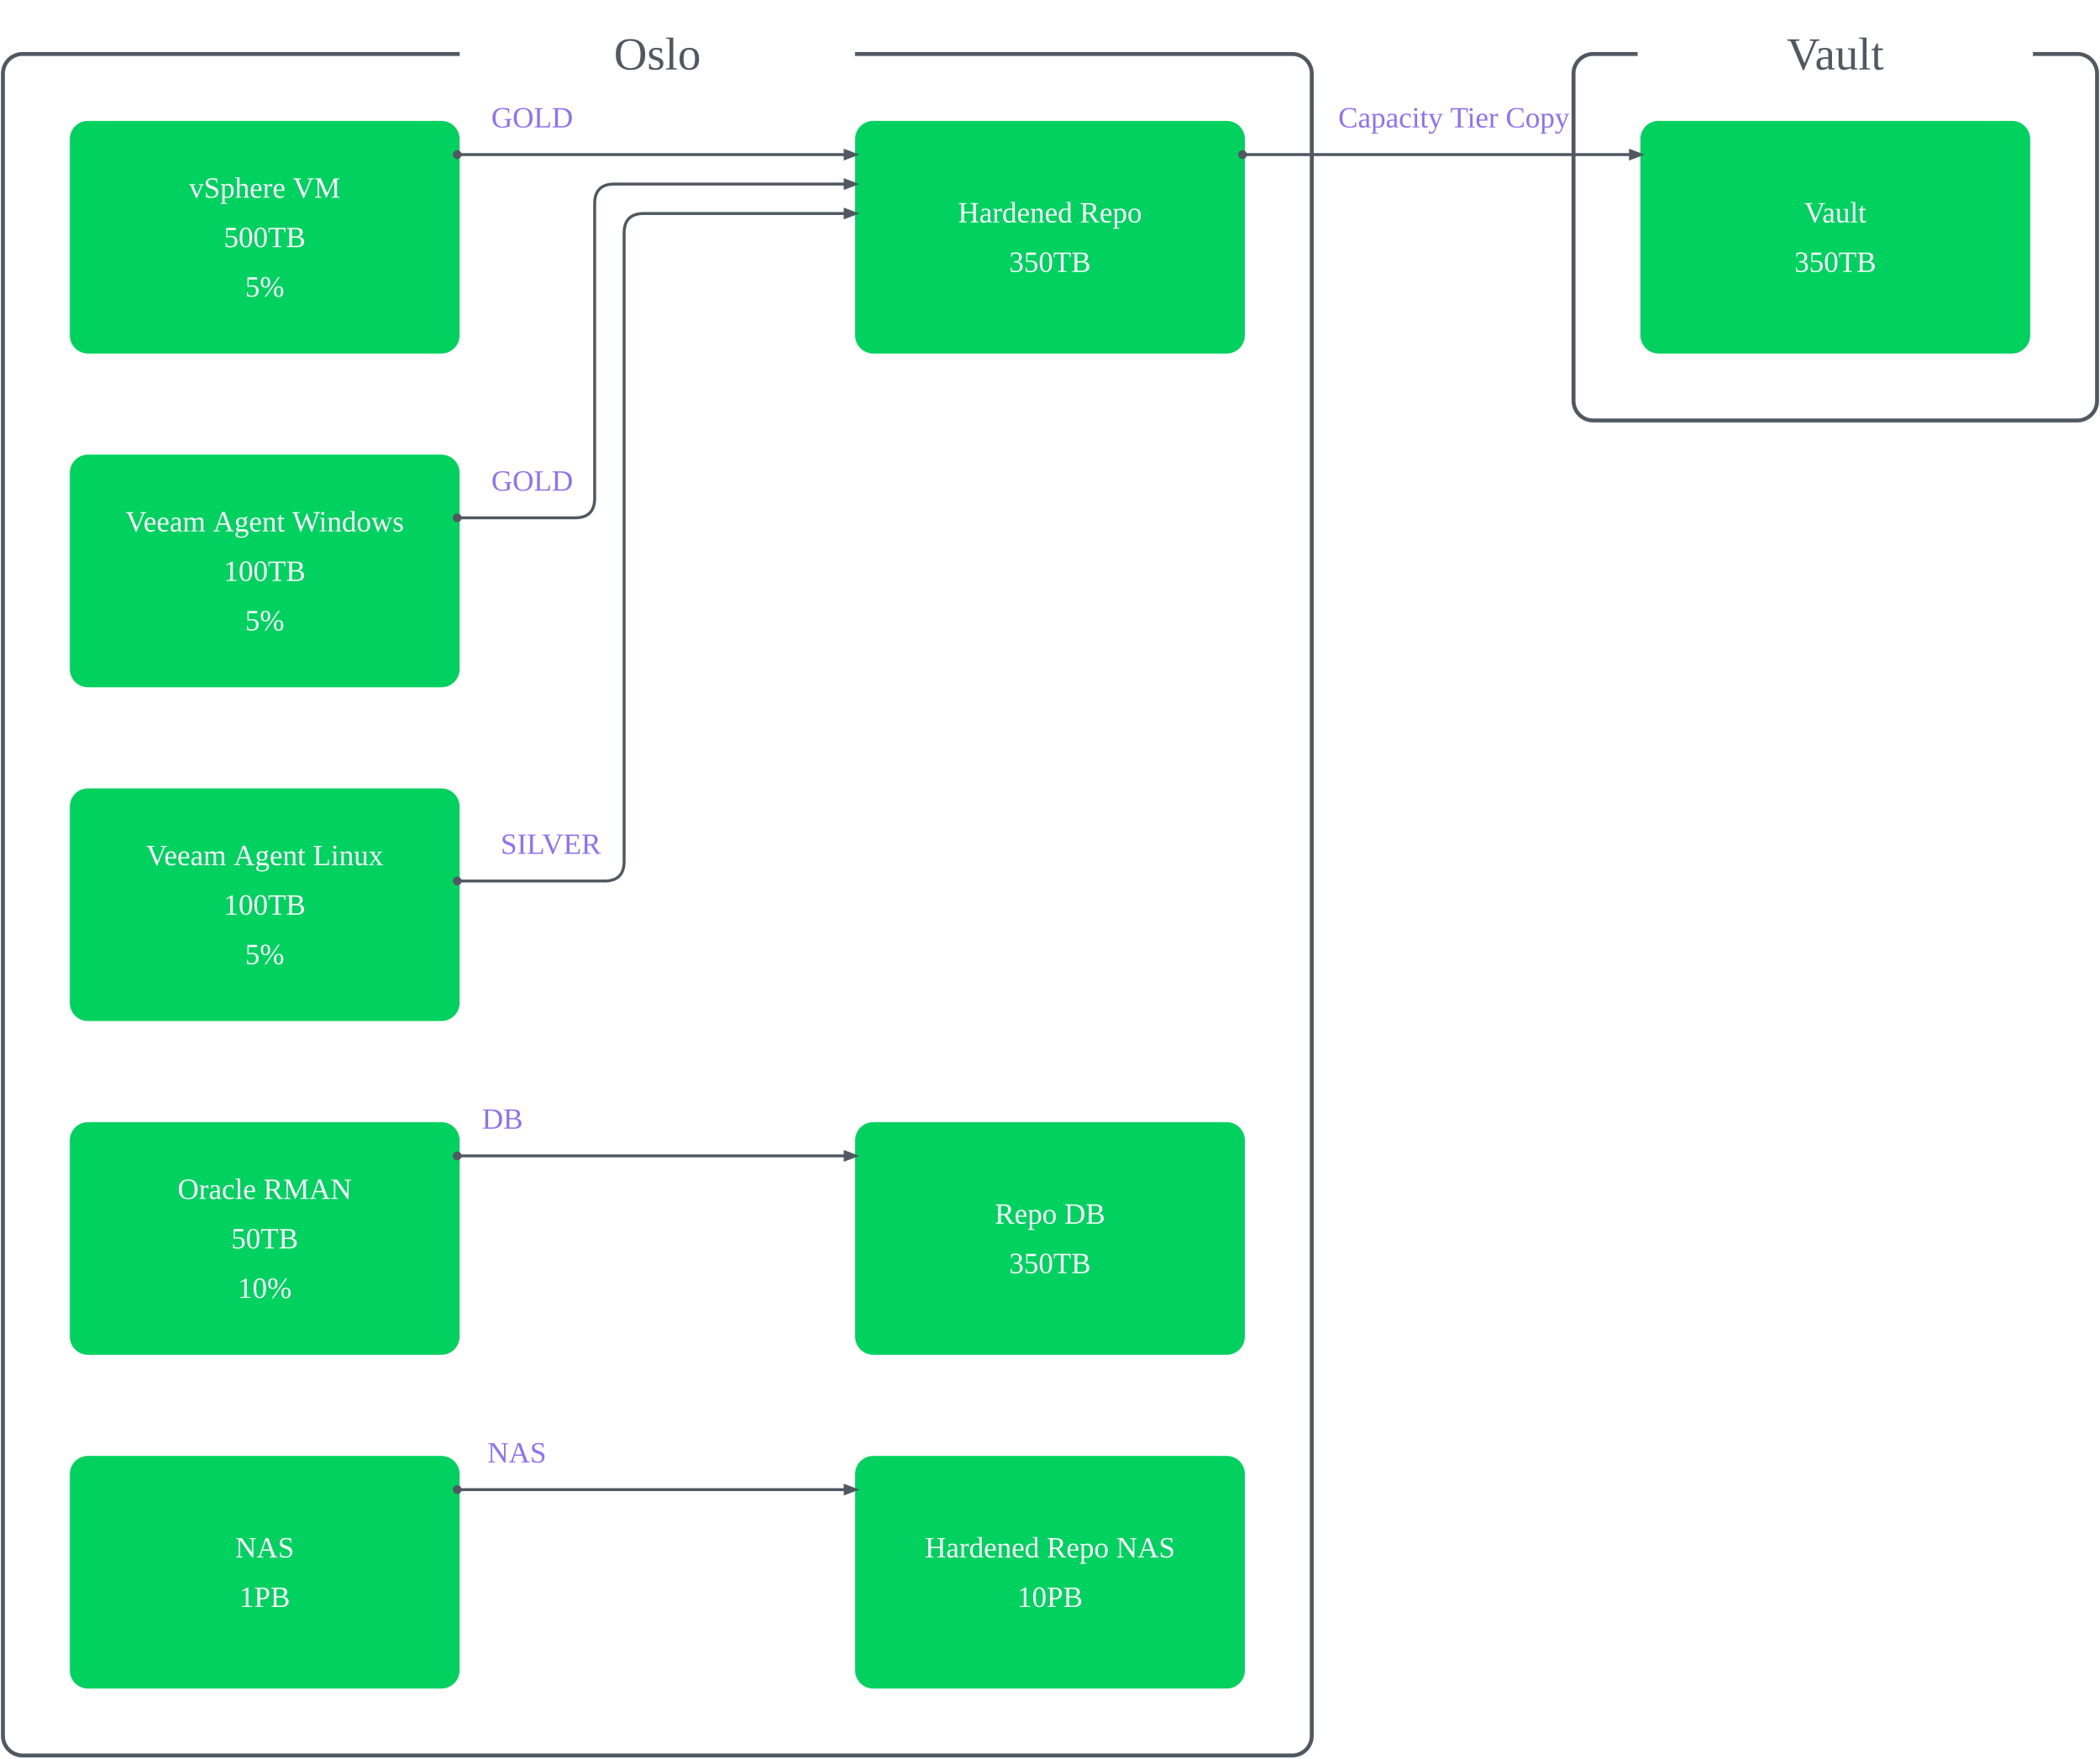
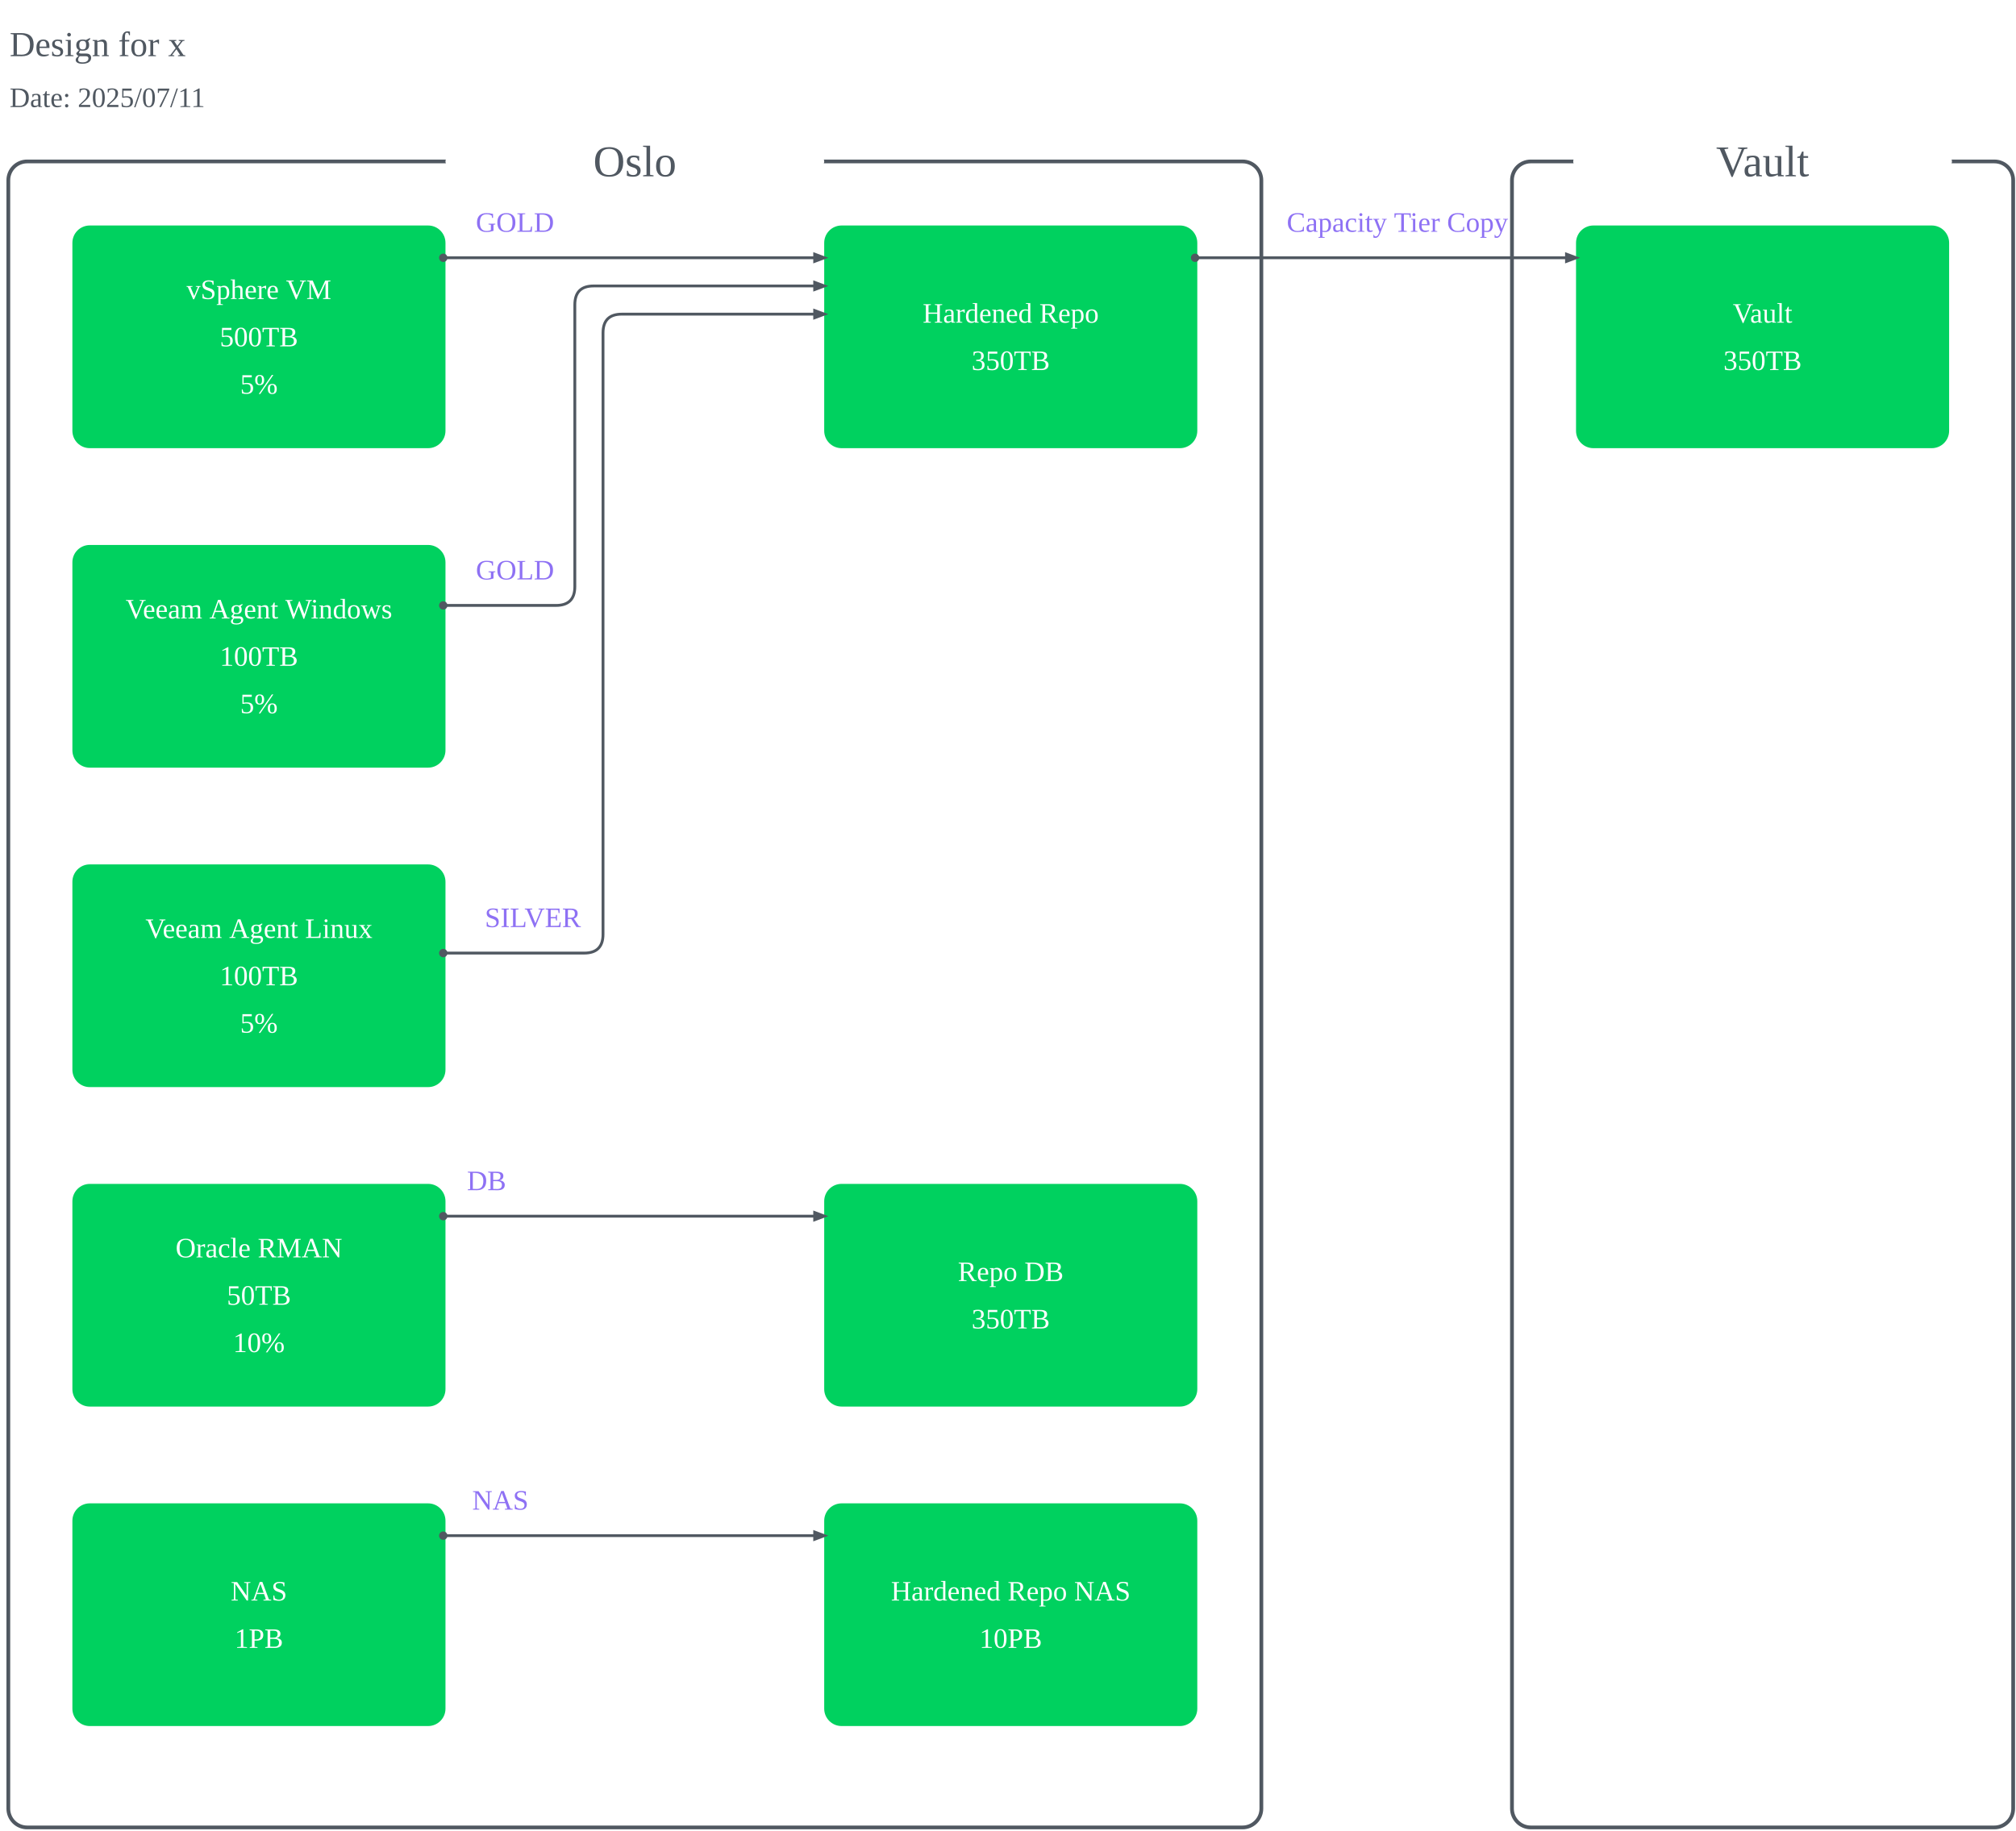
- <svg xmlns="http://www.w3.org/2000/svg" style="font-size:initial;" viewBox="0 0 1540.32 1289.74" data-pikchr-date="20250319161943">
-   <path d="M64.56,260.382L323.76,260.382A14.4 14.4 0 0 0 338.16 245.982L338.16,101.982A14.4 14.4 0 0 0 323.76 87.582L64.56,87.582A14.4 14.4 0 0 0 50.16 101.982L50.16,245.982A14.4 14.4 0 0 0 64.56 260.382Z" style="fill:rgb(0,209,95);stroke-width:2.16;stroke:rgb(255,255,255);" />
-   <text x="194.16" y="137.694" text-anchor="middle" fill="rgb(255,255,255)" font-size="180%" dominant-baseline="central">vSphere VM</text>
-   <text x="194.16" y="173.982" text-anchor="middle" fill="rgb(255,255,255)" font-size="180%" dominant-baseline="central">500TB</text>
-   <text x="194.16" y="210.27" text-anchor="middle" fill="rgb(255,255,255)" font-size="180%" dominant-baseline="central">5%</text>
-   <path d="M64.56,505.182L323.76,505.182A14.4 14.4 0 0 0 338.16 490.782L338.16,346.782A14.4 14.4 0 0 0 323.76 332.382L64.56,332.382A14.4 14.4 0 0 0 50.16 346.782L50.16,490.782A14.4 14.4 0 0 0 64.56 505.182Z" style="fill:rgb(0,209,95);stroke-width:2.16;stroke:rgb(255,255,255);" />
-   <text x="194.16" y="382.494" text-anchor="middle" fill="rgb(255,255,255)" font-size="180%" dominant-baseline="central">Veeam Agent Windows</text>
-   <text x="194.16" y="418.782" text-anchor="middle" fill="rgb(255,255,255)" font-size="180%" dominant-baseline="central">100TB</text>
-   <text x="194.16" y="455.07" text-anchor="middle" fill="rgb(255,255,255)" font-size="180%" dominant-baseline="central">5%</text>
-   <path d="M64.56,749.982L323.76,749.982A14.4 14.4 0 0 0 338.16 735.582L338.16,591.582A14.4 14.4 0 0 0 323.76 577.182L64.56,577.182A14.4 14.4 0 0 0 50.16 591.582L50.16,735.582A14.4 14.4 0 0 0 64.56 749.982Z" style="fill:rgb(0,209,95);stroke-width:2.16;stroke:rgb(255,255,255);" />
-   <text x="194.16" y="627.294" text-anchor="middle" fill="rgb(255,255,255)" font-size="180%" dominant-baseline="central">Veeam Agent Linux</text>
-   <text x="194.16" y="663.582" text-anchor="middle" fill="rgb(255,255,255)" font-size="180%" dominant-baseline="central">100TB</text>
-   <text x="194.16" y="699.87" text-anchor="middle" fill="rgb(255,255,255)" font-size="180%" dominant-baseline="central">5%</text>
-   <path d="M64.56,994.782L323.76,994.782A14.4 14.4 0 0 0 338.16 980.382L338.16,836.382A14.4 14.4 0 0 0 323.76 821.982L64.56,821.982A14.4 14.4 0 0 0 50.16 836.382L50.16,980.382A14.4 14.4 0 0 0 64.56 994.782Z" style="fill:rgb(0,209,95);stroke-width:2.16;stroke:rgb(255,255,255);" />
-   <text x="194.16" y="872.094" text-anchor="middle" fill="rgb(255,255,255)" font-size="180%" dominant-baseline="central">Oracle RMAN</text>
-   <text x="194.16" y="908.382" text-anchor="middle" fill="rgb(255,255,255)" font-size="180%" dominant-baseline="central">50TB</text>
-   <text x="194.16" y="944.67" text-anchor="middle" fill="rgb(255,255,255)" font-size="180%" dominant-baseline="central">10%</text>
-   <path d="M64.56,1239.58L323.76,1239.58A14.4 14.4 0 0 0 338.16 1225.18L338.16,1081.18A14.4 14.4 0 0 0 323.76 1066.78L64.56,1066.78A14.4 14.4 0 0 0 50.16 1081.18L50.16,1225.18A14.4 14.4 0 0 0 64.56 1239.58Z" style="fill:rgb(0,209,95);stroke-width:2.16;stroke:rgb(255,255,255);" />
-   <text x="194.16" y="1135.04" text-anchor="middle" fill="rgb(255,255,255)" font-size="180%" dominant-baseline="central">NAS</text>
-   <text x="194.16" y="1171.33" text-anchor="middle" fill="rgb(255,255,255)" font-size="180%" dominant-baseline="central">1PB</text>
-   <path d="M640.56,260.382L899.76,260.382A14.4 14.4 0 0 0 914.16 245.982L914.16,101.982A14.4 14.4 0 0 0 899.76 87.582L640.56,87.582A14.4 14.4 0 0 0 626.16 101.982L626.16,245.982A14.4 14.4 0 0 0 640.56 260.382Z" style="fill:rgb(0,209,95);stroke-width:2.16;stroke:rgb(255,255,255);" />
-   <text x="770.16" y="155.838" text-anchor="middle" fill="rgb(255,255,255)" font-size="180%" dominant-baseline="central">Hardened Repo</text>
-   <text x="770.16" y="192.126" text-anchor="middle" fill="rgb(255,255,255)" font-size="180%" dominant-baseline="central">350TB</text>
-   <path d="M640.56,994.782L899.76,994.782A14.4 14.4 0 0 0 914.16 980.382L914.16,836.382A14.4 14.4 0 0 0 899.76 821.982L640.56,821.982A14.4 14.4 0 0 0 626.16 836.382L626.16,980.382A14.4 14.4 0 0 0 640.56 994.782Z" style="fill:rgb(0,209,95);stroke-width:2.16;stroke:rgb(255,255,255);" />
-   <text x="770.16" y="890.238" text-anchor="middle" fill="rgb(255,255,255)" font-size="180%" dominant-baseline="central">Repo DB</text>
-   <text x="770.16" y="926.526" text-anchor="middle" fill="rgb(255,255,255)" font-size="180%" dominant-baseline="central">350TB</text>
-   <path d="M640.56,1239.58L899.76,1239.58A14.4 14.4 0 0 0 914.16 1225.18L914.16,1081.18A14.4 14.4 0 0 0 899.76 1066.78L640.56,1066.78A14.4 14.4 0 0 0 626.16 1081.18L626.16,1225.18A14.4 14.4 0 0 0 640.56 1239.58Z" style="fill:rgb(0,209,95);stroke-width:2.16;stroke:rgb(255,255,255);" />
-   <text x="770.16" y="1135.04" text-anchor="middle" fill="rgb(255,255,255)" font-size="180%" dominant-baseline="central">Hardened Repo NAS</text>
-   <text x="770.16" y="1171.33" text-anchor="middle" fill="rgb(255,255,255)" font-size="180%" dominant-baseline="central">10PB</text>
-   <path d="M16.56,1287.58L947.76,1287.58A14.4 14.4 0 0 0 962.16 1273.18L962.16,53.982A14.4 14.4 0 0 0 947.76 39.582L16.56,39.582A14.4 14.4 0 0 0 2.16 53.982L2.16,1273.18A14.4 14.4 0 0 0 16.56 1287.58Z" style="fill:none;stroke-width:2.88;stroke:rgb(80,88,97);" />
-   <path d="M341.04,42.462L623.28,42.462A2.88 2.88 0 0 0 626.16 39.582A2.88 2.88 0 0 0 623.28 36.702L341.04,36.702A2.88 2.88 0 0 0 338.16 39.582A2.88 2.88 0 0 0 341.04 42.462Z" style="fill:rgb(255,255,255);stroke-width:2.16;stroke:rgb(255,255,255);" />
-   <text x="482.16" y="39.582" text-anchor="middle" fill="rgb(80,88,97)" font-size="281.25%" dominant-baseline="central">Oslo</text>
-   <path d="M1216.56,260.382L1475.76,260.382A14.4 14.4 0 0 0 1490.16 245.982L1490.16,101.982A14.4 14.4 0 0 0 1475.76 87.582L1216.56,87.582A14.4 14.4 0 0 0 1202.16 101.982L1202.16,245.982A14.4 14.4 0 0 0 1216.56 260.382Z" style="fill:rgb(0,209,95);stroke-width:2.16;stroke:rgb(255,255,255);" />
-   <text x="1346.16" y="155.838" text-anchor="middle" fill="rgb(255,255,255)" font-size="180%" dominant-baseline="central">Vault</text>
-   <text x="1346.16" y="192.126" text-anchor="middle" fill="rgb(255,255,255)" font-size="180%" dominant-baseline="central">350TB</text>
-   <path d="M1168.56,308.382L1523.76,308.382A14.4 14.4 0 0 0 1538.16 293.982L1538.16,53.982A14.4 14.4 0 0 0 1523.76 39.582L1168.56,39.582A14.4 14.4 0 0 0 1154.16 53.982L1154.16,293.982A14.4 14.4 0 0 0 1168.56 308.382Z" style="fill:none;stroke-width:2.88;stroke:rgb(80,88,97);" />
-   <path d="M1205.04,42.462L1487.28,42.462A2.88 2.88 0 0 0 1490.16 39.582A2.88 2.88 0 0 0 1487.28 36.702L1205.04,36.702A2.88 2.88 0 0 0 1202.16 39.582A2.88 2.88 0 0 0 1205.04 42.462Z" style="fill:rgb(255,255,255);stroke-width:2.16;stroke:rgb(255,255,255);" />
-   <text x="1346.16" y="39.582" text-anchor="middle" fill="rgb(80,88,97)" font-size="281.25%" dominant-baseline="central">Vault</text>
-   <circle cx="335.382" cy="113.4" r="2.16" style="fill:rgb(80,88,97);stroke-width:2.16;stroke:rgb(80,88,97);" />
-   <polygon points="630.378,113.4 618.858,117.72 618.858,109.08" style="fill:rgb(80,88,97)" />
-   <path d="M335.382,113.4 L 400.182,113.4 Q 414.582,113.4 414.582,113.4 L 414.582,113.4 Q 414.582,113.4 428.982,113.4 L 610.218,113.4 L 624.618,113.4" style="fill:none;stroke-width:2.16;stroke:rgb(80,88,97);" />
-   <text x="390.333" y="86.184" text-anchor="middle" fill="rgb(142,113,244)" font-size="180%" dominant-baseline="central">GOLD</text>
-   <circle cx="335.382" cy="379.8" r="2.16" style="fill:rgb(80,88,97);stroke-width:2.16;stroke:rgb(80,88,97);" />
-   <polygon points="630.378,135 618.858,139.32 618.858,130.68" style="fill:rgb(80,88,97)" />
-   <path d="M335.382,379.8 L 421.782,379.8 Q 436.182,379.8 436.182,365.4 L 436.182,149.4 Q 436.182,135 450.582,135 L 610.218,135 L 624.618,135" style="fill:none;stroke-width:2.16;stroke:rgb(80,88,97);" />
-   <text x="390.333" y="352.584" text-anchor="middle" fill="rgb(142,113,244)" font-size="180%" dominant-baseline="central">GOLD</text>
-   <circle cx="335.382" cy="646.2" r="2.16" style="fill:rgb(80,88,97);stroke-width:2.16;stroke:rgb(80,88,97);" />
-   <polygon points="630.378,156.6 618.858,160.92 618.858,152.28" style="fill:rgb(80,88,97)" />
-   <path d="M335.382,646.2 L 443.382,646.2 Q 457.782,646.2 457.782,631.8 L 457.782,171 Q 457.782,156.6 472.182,156.6 L 610.218,156.6 L 624.618,156.6" style="fill:none;stroke-width:2.16;stroke:rgb(80,88,97);" />
-   <text x="404.018" y="618.984" text-anchor="middle" fill="rgb(142,113,244)" font-size="180%" dominant-baseline="central">SILVER</text>
-   <circle cx="335.382" cy="847.8" r="2.16" style="fill:rgb(80,88,97);stroke-width:2.16;stroke:rgb(80,88,97);" />
-   <polygon points="630.378,847.8 618.858,852.12 618.858,843.48" style="fill:rgb(80,88,97)" />
-   <path d="M335.382,847.8 L 400.182,847.8 Q 414.582,847.8 414.582,847.8 L 414.582,847.8 Q 414.582,847.8 428.982,847.8 L 610.218,847.8 L 624.618,847.8" style="fill:none;stroke-width:2.16;stroke:rgb(80,88,97);" />
-   <text x="368.56" y="820.584" text-anchor="middle" fill="rgb(142,113,244)" font-size="180%" dominant-baseline="central">DB</text>
-   <circle cx="335.382" cy="1092.6" r="2.16" style="fill:rgb(80,88,97);stroke-width:2.16;stroke:rgb(80,88,97);" />
-   <polygon points="630.378,1092.6 618.858,1096.92 618.858,1088.28" style="fill:rgb(80,88,97)" />
-   <path d="M335.382,1092.6 L 400.182,1092.6 Q 414.582,1092.6 414.582,1092.6 L 414.582,1092.6 Q 414.582,1092.6 428.982,1092.6 L 610.218,1092.6 L 624.618,1092.6" style="fill:none;stroke-width:2.16;stroke:rgb(80,88,97);" />
-   <text x="379.135" y="1065.38" text-anchor="middle" fill="rgb(142,113,244)" font-size="180%" dominant-baseline="central">NAS</text>
-   <circle cx="911.382" cy="113.4" r="2.16" style="fill:rgb(80,88,97);stroke-width:2.16;stroke:rgb(80,88,97);" />
-   <polygon points="1206.38,113.4 1194.86,117.72 1194.86,109.08" style="fill:rgb(80,88,97)" />
-   <path d="M911.382,113.4 L 976.182,113.4 Q 990.582,113.4 990.582,113.4 Q 990.582,113.4 1004.98,113.4 L 1186.22,113.4 L 1200.62,113.4" style="fill:none;stroke-width:2.16;stroke:rgb(80,88,97);" />
-   <text x="1066.38" y="86.184" text-anchor="middle" fill="rgb(142,113,244)" font-size="180%" dominant-baseline="central">Capacity Tier Copy</text>
+ <svg xmlns="http://www.w3.org/2000/svg" style="font-size:initial;" viewBox="0 0 1544.54 1402.48" data-pikchr-date="20250319161943">
+   <path d="M68.778,344.509L327.978,344.509A14.4 14.4 0 0 0 342.378 330.109L342.378,186.109A14.4 14.4 0 0 0 327.978 171.709L68.778,171.709A14.4 14.4 0 0 0 54.378 186.109L54.378,330.109A14.4 14.4 0 0 0 68.778 344.509Z" style="fill:rgb(0,209,95);stroke-width:2.16;stroke:rgb(255,255,255);" />
+   <text x="198.378" y="221.821" text-anchor="middle" fill="rgb(255,255,255)" font-size="180%" dominant-baseline="central">vSphere VM</text>
+   <text x="198.378" y="258.109" text-anchor="middle" fill="rgb(255,255,255)" font-size="180%" dominant-baseline="central">500TB</text>
+   <text x="198.378" y="294.397" text-anchor="middle" fill="rgb(255,255,255)" font-size="180%" dominant-baseline="central">5%</text>
+   <path d="M68.778,589.309L327.978,589.309A14.4 14.4 0 0 0 342.378 574.909L342.378,430.909A14.4 14.4 0 0 0 327.978 416.509L68.778,416.509A14.4 14.4 0 0 0 54.378 430.909L54.378,574.909A14.4 14.4 0 0 0 68.778 589.309Z" style="fill:rgb(0,209,95);stroke-width:2.16;stroke:rgb(255,255,255);" />
+   <text x="198.378" y="466.621" text-anchor="middle" fill="rgb(255,255,255)" font-size="180%" dominant-baseline="central">Veeam Agent Windows</text>
+   <text x="198.378" y="502.909" text-anchor="middle" fill="rgb(255,255,255)" font-size="180%" dominant-baseline="central">100TB</text>
+   <text x="198.378" y="539.197" text-anchor="middle" fill="rgb(255,255,255)" font-size="180%" dominant-baseline="central">5%</text>
+   <path d="M68.778,834.109L327.978,834.109A14.4 14.4 0 0 0 342.378 819.709L342.378,675.709A14.4 14.4 0 0 0 327.978 661.309L68.778,661.309A14.4 14.4 0 0 0 54.378 675.709L54.378,819.709A14.4 14.4 0 0 0 68.778 834.109Z" style="fill:rgb(0,209,95);stroke-width:2.16;stroke:rgb(255,255,255);" />
+   <text x="198.378" y="711.421" text-anchor="middle" fill="rgb(255,255,255)" font-size="180%" dominant-baseline="central">Veeam Agent Linux</text>
+   <text x="198.378" y="747.709" text-anchor="middle" fill="rgb(255,255,255)" font-size="180%" dominant-baseline="central">100TB</text>
+   <text x="198.378" y="783.997" text-anchor="middle" fill="rgb(255,255,255)" font-size="180%" dominant-baseline="central">5%</text>
+   <path d="M68.778,1078.91L327.978,1078.91A14.4 14.4 0 0 0 342.378 1064.51L342.378,920.509A14.4 14.4 0 0 0 327.978 906.109L68.778,906.109A14.4 14.4 0 0 0 54.378 920.509L54.378,1064.51A14.4 14.4 0 0 0 68.778 1078.91Z" style="fill:rgb(0,209,95);stroke-width:2.16;stroke:rgb(255,255,255);" />
+   <text x="198.378" y="956.221" text-anchor="middle" fill="rgb(255,255,255)" font-size="180%" dominant-baseline="central">Oracle RMAN</text>
+   <text x="198.378" y="992.509" text-anchor="middle" fill="rgb(255,255,255)" font-size="180%" dominant-baseline="central">50TB</text>
+   <text x="198.378" y="1028.8" text-anchor="middle" fill="rgb(255,255,255)" font-size="180%" dominant-baseline="central">10%</text>
+   <path d="M68.778,1323.71L327.978,1323.71A14.4 14.4 0 0 0 342.378 1309.31L342.378,1165.31A14.4 14.4 0 0 0 327.978 1150.91L68.778,1150.91A14.4 14.4 0 0 0 54.378 1165.31L54.378,1309.31A14.4 14.4 0 0 0 68.778 1323.71Z" style="fill:rgb(0,209,95);stroke-width:2.16;stroke:rgb(255,255,255);" />
+   <text x="198.378" y="1219.16" text-anchor="middle" fill="rgb(255,255,255)" font-size="180%" dominant-baseline="central">NAS</text>
+   <text x="198.378" y="1255.45" text-anchor="middle" fill="rgb(255,255,255)" font-size="180%" dominant-baseline="central">1PB</text>
+   <path d="M644.778,344.509L903.978,344.509A14.4 14.4 0 0 0 918.378 330.109L918.378,186.109A14.4 14.4 0 0 0 903.978 171.709L644.778,171.709A14.4 14.4 0 0 0 630.378 186.109L630.378,330.109A14.4 14.4 0 0 0 644.778 344.509Z" style="fill:rgb(0,209,95);stroke-width:2.16;stroke:rgb(255,255,255);" />
+   <text x="774.378" y="239.965" text-anchor="middle" fill="rgb(255,255,255)" font-size="180%" dominant-baseline="central">Hardened Repo</text>
+   <text x="774.378" y="276.253" text-anchor="middle" fill="rgb(255,255,255)" font-size="180%" dominant-baseline="central">350TB</text>
+   <path d="M644.778,1078.91L903.978,1078.91A14.4 14.4 0 0 0 918.378 1064.51L918.378,920.509A14.4 14.4 0 0 0 903.978 906.109L644.778,906.109A14.4 14.4 0 0 0 630.378 920.509L630.378,1064.51A14.4 14.4 0 0 0 644.778 1078.91Z" style="fill:rgb(0,209,95);stroke-width:2.16;stroke:rgb(255,255,255);" />
+   <text x="774.378" y="974.365" text-anchor="middle" fill="rgb(255,255,255)" font-size="180%" dominant-baseline="central">Repo DB</text>
+   <text x="774.378" y="1010.65" text-anchor="middle" fill="rgb(255,255,255)" font-size="180%" dominant-baseline="central">350TB</text>
+   <path d="M644.778,1323.71L903.978,1323.71A14.4 14.4 0 0 0 918.378 1309.31L918.378,1165.31A14.4 14.4 0 0 0 903.978 1150.91L644.778,1150.91A14.4 14.4 0 0 0 630.378 1165.31L630.378,1309.31A14.4 14.4 0 0 0 644.778 1323.71Z" style="fill:rgb(0,209,95);stroke-width:2.16;stroke:rgb(255,255,255);" />
+   <text x="774.378" y="1219.16" text-anchor="middle" fill="rgb(255,255,255)" font-size="180%" dominant-baseline="central">Hardened Repo NAS</text>
+   <text x="774.378" y="1255.45" text-anchor="middle" fill="rgb(255,255,255)" font-size="180%" dominant-baseline="central">10PB</text>
+   <path d="M1220.78,344.509L1479.98,344.509A14.4 14.4 0 0 0 1494.38 330.109L1494.38,186.109A14.4 14.4 0 0 0 1479.98 171.709L1220.78,171.709A14.4 14.4 0 0 0 1206.38 186.109L1206.38,330.109A14.4 14.4 0 0 0 1220.78 344.509Z" style="fill:rgb(0,209,95);stroke-width:2.16;stroke:rgb(255,255,255);" />
+   <text x="1350.38" y="239.965" text-anchor="middle" fill="rgb(255,255,255)" font-size="180%" dominant-baseline="central">Vault</text>
+   <text x="1350.38" y="276.253" text-anchor="middle" fill="rgb(255,255,255)" font-size="180%" dominant-baseline="central">350TB</text>
+   <circle cx="339.6" cy="197.526" r="2.16" style="fill:rgb(80,88,97);stroke-width:2.16;stroke:rgb(80,88,97);" />
+   <polygon points="634.595,197.526 623.075,201.846 623.075,193.206" style="fill:rgb(80,88,97)" />
+   <path d="M339.6,197.526 L 404.4,197.526 Q 418.8,197.526 418.8,197.526 L 418.8,197.526 Q 418.8,197.526 433.2,197.526 L 614.435,197.526 L 628.835,197.526" style="fill:none;stroke-width:2.16;stroke:rgb(80,88,97);" />
+   <text x="394.55" y="170.31" text-anchor="middle" fill="rgb(142,113,244)" font-size="180%" dominant-baseline="central">GOLD</text>
+   <circle cx="339.6" cy="463.926" r="2.16" style="fill:rgb(80,88,97);stroke-width:2.16;stroke:rgb(80,88,97);" />
+   <polygon points="634.595,219.126 623.075,223.446 623.075,214.806" style="fill:rgb(80,88,97)" />
+   <path d="M339.6,463.926 L 426,463.926 Q 440.4,463.926 440.4,449.526 L 440.4,233.526 Q 440.4,219.126 454.8,219.126 L 614.435,219.126 L 628.835,219.126" style="fill:none;stroke-width:2.16;stroke:rgb(80,88,97);" />
+   <text x="394.55" y="436.71" text-anchor="middle" fill="rgb(142,113,244)" font-size="180%" dominant-baseline="central">GOLD</text>
+   <circle cx="339.6" cy="730.326" r="2.16" style="fill:rgb(80,88,97);stroke-width:2.16;stroke:rgb(80,88,97);" />
+   <polygon points="634.595,240.726 623.075,245.046 623.075,236.406" style="fill:rgb(80,88,97)" />
+   <path d="M339.6,730.326 L 447.6,730.326 Q 462,730.326 462,715.926 L 462,255.126 Q 462,240.726 476.4,240.726 L 614.435,240.726 L 628.835,240.726" style="fill:none;stroke-width:2.16;stroke:rgb(80,88,97);" />
+   <text x="408.236" y="703.11" text-anchor="middle" fill="rgb(142,113,244)" font-size="180%" dominant-baseline="central">SILVER</text>
+   <circle cx="339.6" cy="931.926" r="2.16" style="fill:rgb(80,88,97);stroke-width:2.16;stroke:rgb(80,88,97);" />
+   <polygon points="634.595,931.926 623.075,936.246 623.075,927.606" style="fill:rgb(80,88,97)" />
+   <path d="M339.6,931.926 L 404.4,931.926 Q 418.8,931.926 418.8,931.926 L 418.8,931.926 Q 418.8,931.926 433.2,931.926 L 614.435,931.926 L 628.835,931.926" style="fill:none;stroke-width:2.16;stroke:rgb(80,88,97);" />
+   <text x="372.778" y="904.71" text-anchor="middle" fill="rgb(142,113,244)" font-size="180%" dominant-baseline="central">DB</text>
+   <circle cx="339.6" cy="1176.73" r="2.16" style="fill:rgb(80,88,97);stroke-width:2.16;stroke:rgb(80,88,97);" />
+   <polygon points="634.595,1176.73 623.075,1181.05 623.075,1172.41" style="fill:rgb(80,88,97)" />
+   <path d="M339.6,1176.73 L 404.4,1176.73 Q 418.8,1176.73 418.8,1176.73 L 418.8,1176.73 Q 418.8,1176.73 433.2,1176.73 L 614.435,1176.73 L 628.835,1176.73" style="fill:none;stroke-width:2.16;stroke:rgb(80,88,97);" />
+   <text x="383.353" y="1149.51" text-anchor="middle" fill="rgb(142,113,244)" font-size="180%" dominant-baseline="central">NAS</text>
+   <circle cx="915.6" cy="197.526" r="2.16" style="fill:rgb(80,88,97);stroke-width:2.16;stroke:rgb(80,88,97);" />
+   <polygon points="1210.6,197.526 1199.08,201.846 1199.08,193.206" style="fill:rgb(80,88,97)" />
+   <path d="M915.6,197.526 L 980.4,197.526 Q 994.8,197.526 994.8,197.526 Q 994.8,197.526 1009.2,197.526 L 1190.44,197.526 L 1204.84,197.526" style="fill:none;stroke-width:2.16;stroke:rgb(80,88,97);" />
+   <text x="1070.6" y="170.31" text-anchor="middle" fill="rgb(142,113,244)" font-size="180%" dominant-baseline="central">Capacity Tier Copy</text>
+   <path d="M20.778,1400.32L951.978,1400.32A14.4 14.4 0 0 0 966.378 1385.92L966.378,138.109A14.4 14.4 0 0 0 951.978 123.709L20.778,123.709A14.4 14.4 0 0 0 6.378 138.109L6.378,1385.92A14.4 14.4 0 0 0 20.778 1400.32Z" style="fill:none;stroke-width:2.88;stroke:rgb(80,88,97);" />
+   <path d="M345.258,126.589L627.498,126.589A2.88 2.88 0 0 0 630.378 123.709A2.88 2.88 0 0 0 627.498 120.829L345.258,120.829A2.88 2.88 0 0 0 342.378 123.709A2.88 2.88 0 0 0 345.258 126.589Z" style="fill:rgb(255,255,255);stroke-width:2.16;stroke:rgb(255,255,255);" />
+   <text x="486.378" y="123.709" text-anchor="middle" fill="rgb(80,88,97)" font-size="281.25%" dominant-baseline="central">Oslo</text>
+   <path d="M1172.78,1400.32L1527.98,1400.32A14.4 14.4 0 0 0 1542.38 1385.92L1542.38,138.109A14.4 14.4 0 0 0 1527.98 123.709L1172.78,123.709A14.4 14.4 0 0 0 1158.38 138.109L1158.38,1385.92A14.4 14.4 0 0 0 1172.78 1400.32Z" style="fill:none;stroke-width:2.88;stroke:rgb(80,88,97);" />
+   <path d="M1209.26,126.589L1491.5,126.589A2.88 2.88 0 0 0 1494.38 123.709A2.88 2.88 0 0 0 1491.5 120.829L1209.26,120.829A2.88 2.88 0 0 0 1206.38 123.709A2.88 2.88 0 0 0 1209.26 126.589Z" style="fill:rgb(255,255,255);stroke-width:2.16;stroke:rgb(255,255,255);" />
+   <text x="1350.38" y="123.709" text-anchor="middle" fill="rgb(80,88,97)" font-size="281.25%" dominant-baseline="central">Vault</text>
+   <path d="M16.56,147.312L271.221,147.312A14.4 14.4 0 0 0 285.621 132.912L285.621,16.56A14.4 14.4 0 0 0 271.221 2.16L16.56,2.16A14.4 14.4 0 0 0 2.16 16.56L2.16,132.912A14.4 14.4 0 0 0 16.56 147.312Z" style="fill:none;stroke-width:0;stroke:rgb(80,88,97);" />
+   <text x="7.344" y="33.912" text-anchor="start" fill="rgb(80,88,97)" font-size="225%" dominant-baseline="central">Design for x</text>
+   <text x="7.344" y="74.736" text-anchor="start" fill="rgb(80,88,97)" font-size="180%" dominant-baseline="central">Date: 2025/07/11</text>
+   <text x="7.344" y="111.024" text-anchor="start" fill="rgb(80,88,97)" font-size="180%" dominant-baseline="central" />
</svg>
